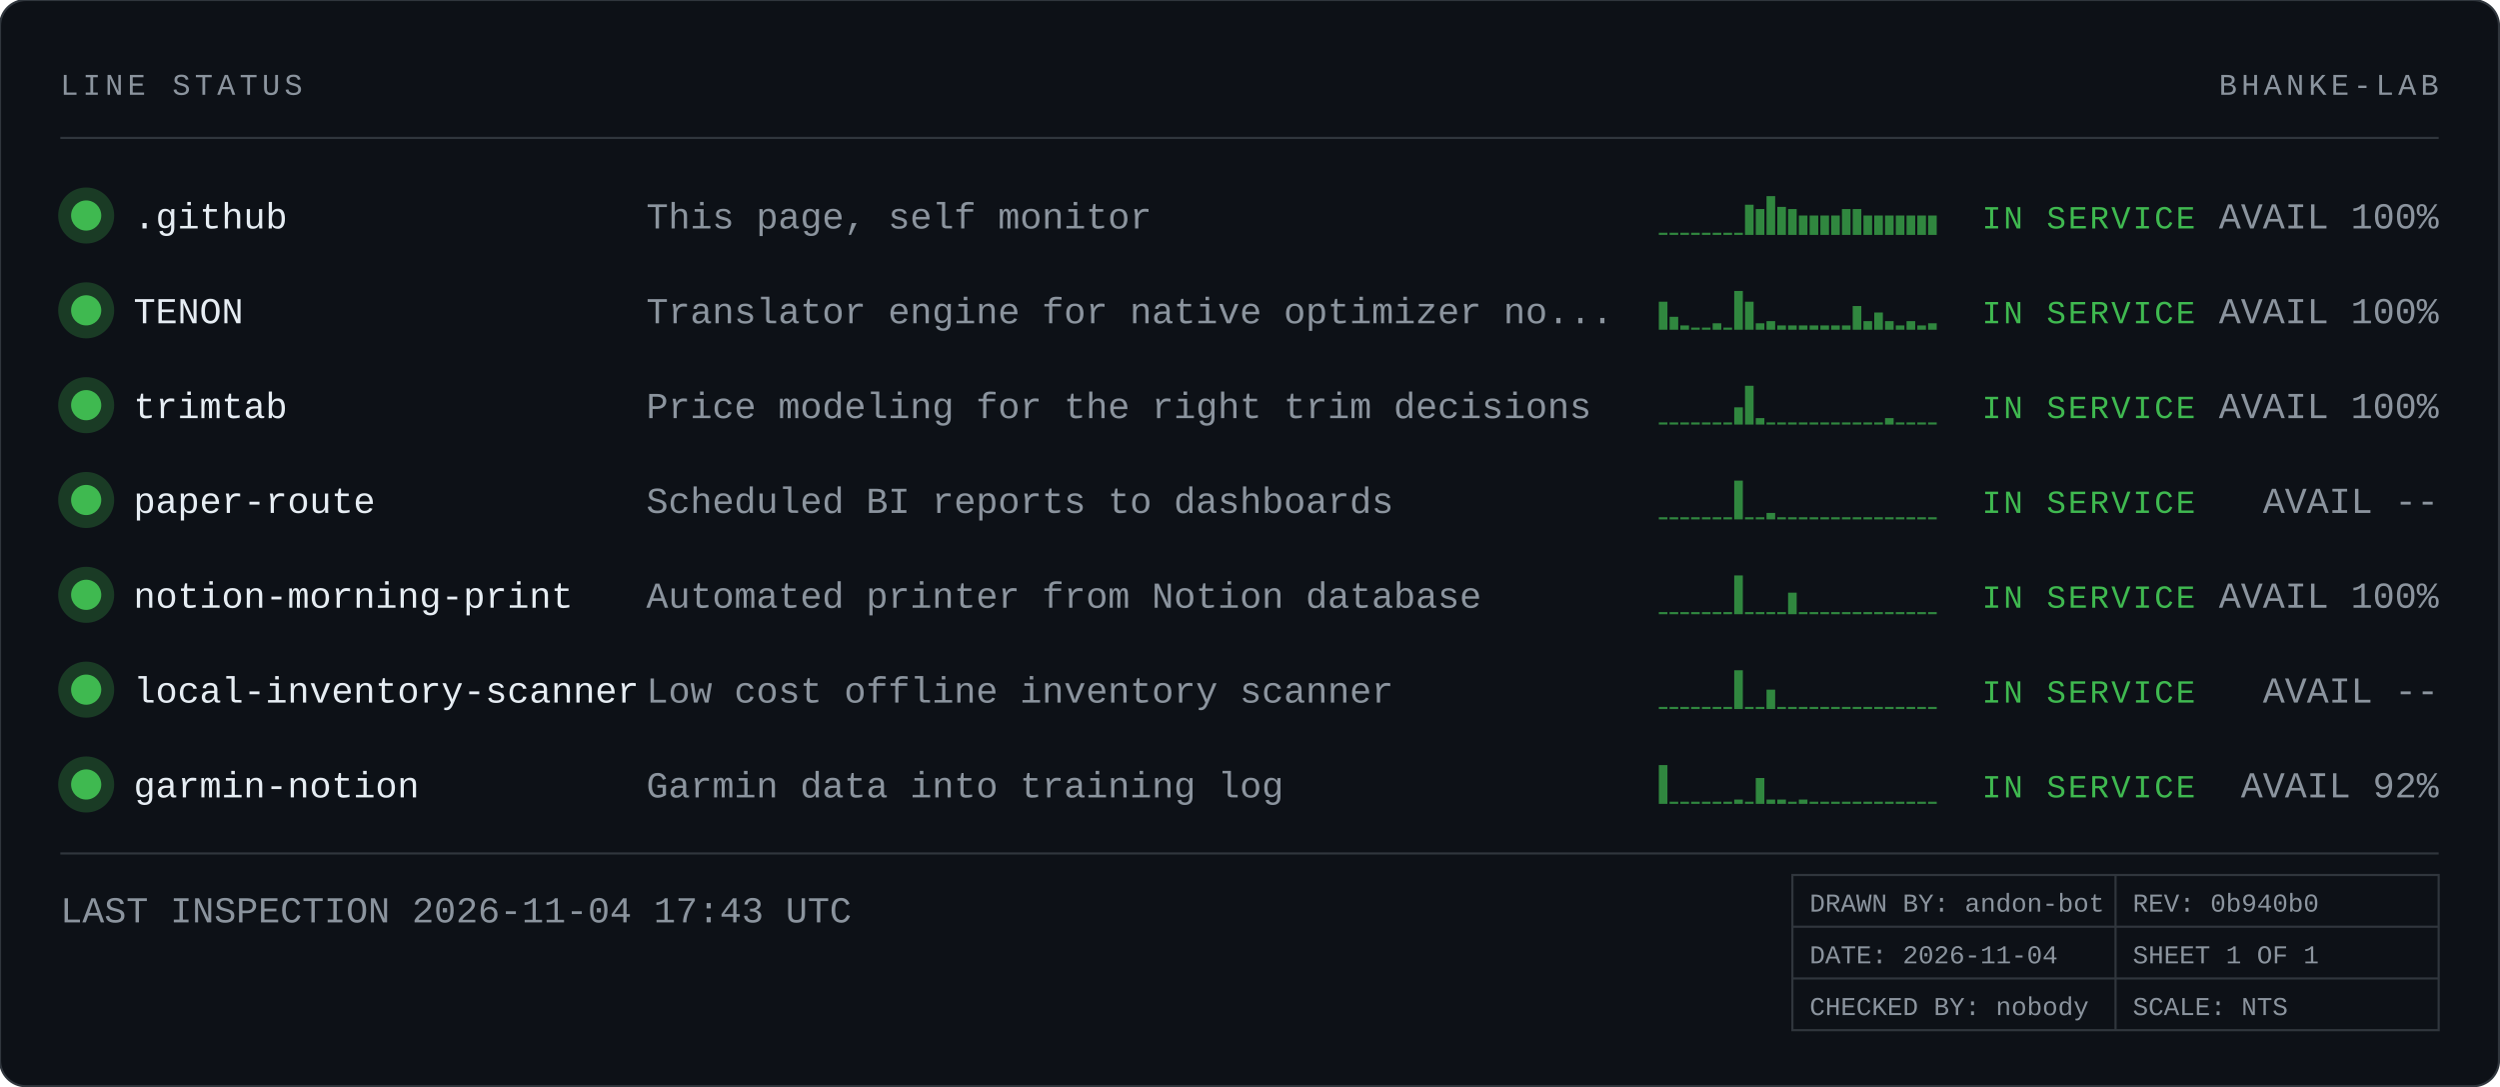
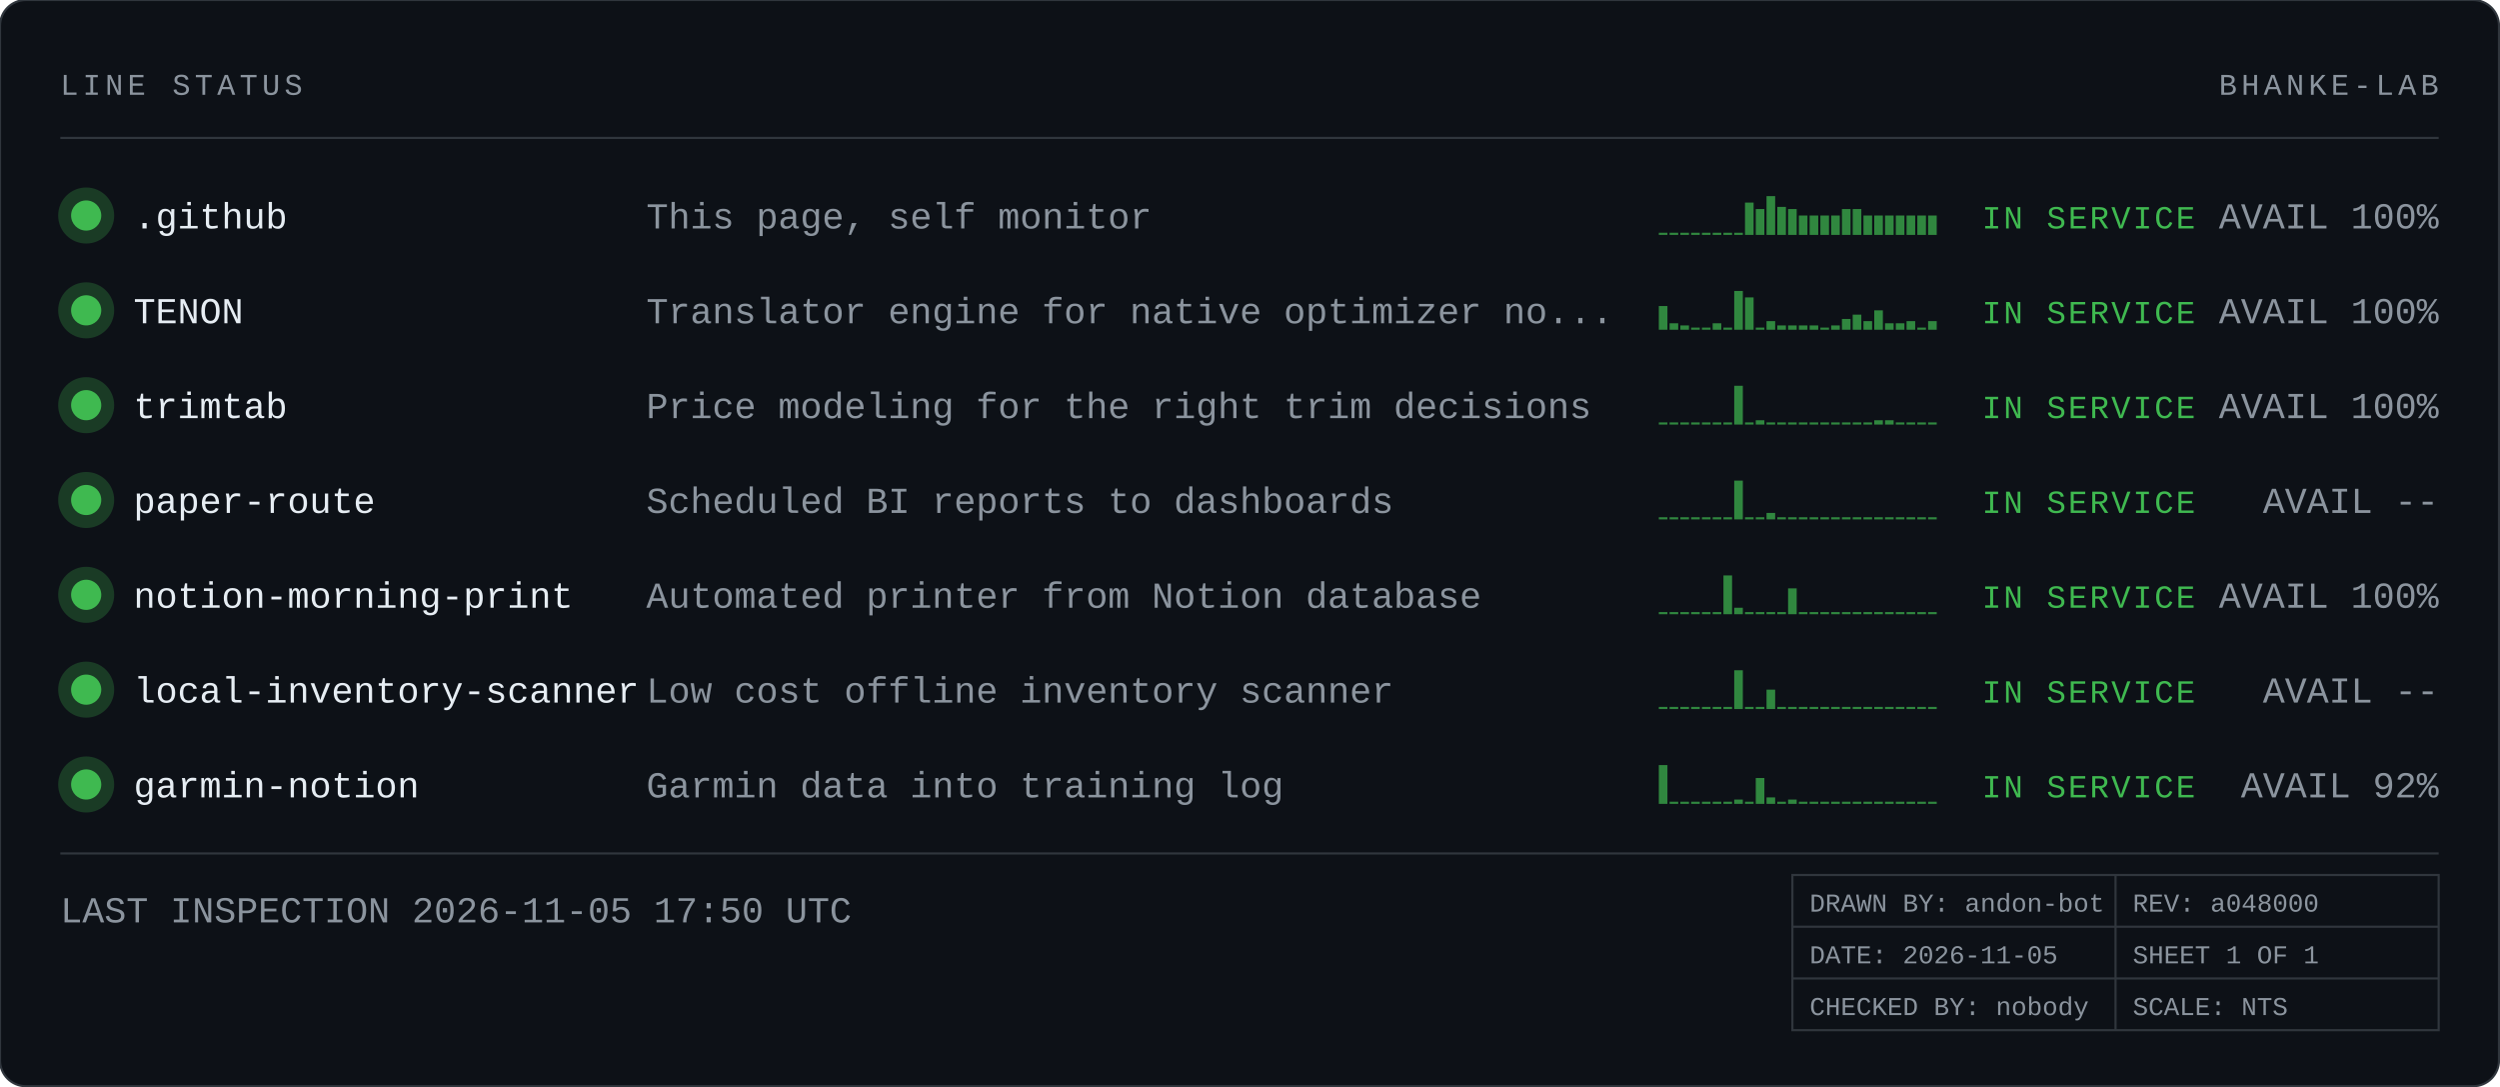
<svg xmlns="http://www.w3.org/2000/svg" width="1160" height="504" viewBox="0 0 1160 504" role="img" aria-label="Andon board">
  <style>
text { font-family: Consolas, 'Courier New', monospace; font-size: 17px; }
.hd { fill: #8b949e; font-size: 14px; letter-spacing: 2px; }
.name { fill: #e6edf3; }
.dim { fill: #8b949e; }
.st { font-size: 15px; letter-spacing: 1px; }
.tb { fill: #8b949e; font-size: 12px; }
</style>
  <rect x="0" y="0" width="1160" height="504" rx="12" fill="#0d1117" stroke="#30363d" />
  <text x="28" y="44" class="hd">LINE STATUS</text>
  <text x="1132" y="44" class="hd" text-anchor="end">BHANKE-LAB</text>
  <line x1="28" y1="64" x2="1132" y2="64" stroke="#30363d" />
  <circle cx="40" cy="100" r="13" fill="#3fb950" opacity="0.25" />
  <circle cx="40" cy="100" r="7" fill="#3fb950" />
  <text x="62" y="106" class="name">.github</text>
  <text x="300" y="106" class="dim">This page, self monitor</text>
  <rect x="770" y="108" width="4" height="1" fill="#3fb950" opacity="0.7" />
  <rect x="775" y="108" width="4" height="1" fill="#3fb950" opacity="0.7" />
  <rect x="780" y="108" width="4" height="1" fill="#3fb950" opacity="0.7" />
  <rect x="785" y="108" width="4" height="1" fill="#3fb950" opacity="0.7" />
  <rect x="790" y="108" width="4" height="1" fill="#3fb950" opacity="0.7" />
  <rect x="795" y="108" width="4" height="1" fill="#3fb950" opacity="0.7" />
  <rect x="800" y="108" width="4" height="1" fill="#3fb950" opacity="0.7" />
  <rect x="805" y="108" width="4" height="1" fill="#3fb950" opacity="0.7" />
-   <rect x="810" y="95" width="4" height="14" fill="#3fb950" opacity="0.7" />
+   <rect x="810" y="94" width="4" height="15" fill="#3fb950" opacity="0.7" />
  <rect x="815" y="97" width="4" height="12" fill="#3fb950" opacity="0.7" />
  <rect x="820" y="91" width="4" height="18" fill="#3fb950" opacity="0.7" />
  <rect x="825" y="96" width="4" height="13" fill="#3fb950" opacity="0.7" />
  <rect x="830" y="97" width="4" height="12" fill="#3fb950" opacity="0.7" />
  <rect x="835" y="100" width="4" height="9" fill="#3fb950" opacity="0.7" />
  <rect x="840" y="100" width="4" height="9" fill="#3fb950" opacity="0.7" />
  <rect x="845" y="100" width="4" height="9" fill="#3fb950" opacity="0.7" />
  <rect x="850" y="100" width="4" height="9" fill="#3fb950" opacity="0.7" />
  <rect x="855" y="97" width="4" height="12" fill="#3fb950" opacity="0.7" />
  <rect x="860" y="97" width="4" height="12" fill="#3fb950" opacity="0.7" />
  <rect x="865" y="100" width="4" height="9" fill="#3fb950" opacity="0.7" />
  <rect x="870" y="100" width="4" height="9" fill="#3fb950" opacity="0.7" />
  <rect x="875" y="100" width="4" height="9" fill="#3fb950" opacity="0.7" />
  <rect x="880" y="100" width="4" height="9" fill="#3fb950" opacity="0.7" />
  <rect x="885" y="100" width="4" height="9" fill="#3fb950" opacity="0.7" />
  <rect x="890" y="100" width="4" height="9" fill="#3fb950" opacity="0.7" />
  <rect x="895" y="100" width="4" height="9" fill="#3fb950" opacity="0.7" />
  <text x="920" y="106" class="st" fill="#3fb950">IN SERVICE</text>
  <text x="1132" y="106" class="dim" text-anchor="end">AVAIL 100%</text>
  <circle cx="40" cy="144" r="13" fill="#3fb950" opacity="0.25" />
  <circle cx="40" cy="144" r="7" fill="#3fb950" />
  <text x="62" y="150" class="name">TENON</text>
  <text x="300" y="150" class="dim">Translator engine for native optimizer no...</text>
-   <rect x="770" y="140" width="4" height="13" fill="#3fb950" opacity="0.7" />
-   <rect x="775" y="147" width="4" height="6" fill="#3fb950" opacity="0.7" />
+   <rect x="770" y="142" width="4" height="11" fill="#3fb950" opacity="0.7" />
+   <rect x="775" y="150" width="4" height="3" fill="#3fb950" opacity="0.7" />
  <rect x="780" y="151" width="4" height="2" fill="#3fb950" opacity="0.7" />
  <rect x="785" y="152" width="4" height="1" fill="#3fb950" opacity="0.7" />
  <rect x="790" y="152" width="4" height="1" fill="#3fb950" opacity="0.7" />
  <rect x="795" y="150" width="4" height="3" fill="#3fb950" opacity="0.7" />
  <rect x="800" y="152" width="4" height="1" fill="#3fb950" opacity="0.7" />
  <rect x="805" y="135" width="4" height="18" fill="#3fb950" opacity="0.7" />
-   <rect x="810" y="140" width="4" height="13" fill="#3fb950" opacity="0.7" />
-   <rect x="815" y="150" width="4" height="3" fill="#3fb950" opacity="0.7" />
+   <rect x="810" y="138" width="4" height="15" fill="#3fb950" opacity="0.7" />
+   <rect x="815" y="152" width="4" height="1" fill="#3fb950" opacity="0.7" />
  <rect x="820" y="149" width="4" height="4" fill="#3fb950" opacity="0.7" />
  <rect x="825" y="151" width="4" height="2" fill="#3fb950" opacity="0.7" />
  <rect x="830" y="151" width="4" height="2" fill="#3fb950" opacity="0.7" />
  <rect x="835" y="151" width="4" height="2" fill="#3fb950" opacity="0.7" />
  <rect x="840" y="151" width="4" height="2" fill="#3fb950" opacity="0.7" />
-   <rect x="845" y="151" width="4" height="2" fill="#3fb950" opacity="0.7" />
+   <rect x="845" y="152" width="4" height="1" fill="#3fb950" opacity="0.7" />
  <rect x="850" y="151" width="4" height="2" fill="#3fb950" opacity="0.7" />
-   <rect x="855" y="151" width="4" height="2" fill="#3fb950" opacity="0.7" />
-   <rect x="860" y="142" width="4" height="11" fill="#3fb950" opacity="0.7" />
+   <rect x="855" y="148" width="4" height="5" fill="#3fb950" opacity="0.7" />
+   <rect x="860" y="146" width="4" height="7" fill="#3fb950" opacity="0.7" />
  <rect x="865" y="149" width="4" height="4" fill="#3fb950" opacity="0.7" />
-   <rect x="870" y="145" width="4" height="8" fill="#3fb950" opacity="0.7" />
-   <rect x="875" y="149" width="4" height="4" fill="#3fb950" opacity="0.7" />
-   <rect x="880" y="151" width="4" height="2" fill="#3fb950" opacity="0.7" />
+   <rect x="870" y="144" width="4" height="9" fill="#3fb950" opacity="0.7" />
+   <rect x="875" y="150" width="4" height="3" fill="#3fb950" opacity="0.7" />
+   <rect x="880" y="150" width="4" height="3" fill="#3fb950" opacity="0.7" />
  <rect x="885" y="149" width="4" height="4" fill="#3fb950" opacity="0.7" />
-   <rect x="890" y="151" width="4" height="2" fill="#3fb950" opacity="0.7" />
-   <rect x="895" y="150" width="4" height="3" fill="#3fb950" opacity="0.7" />
+   <rect x="890" y="152" width="4" height="1" fill="#3fb950" opacity="0.7" />
+   <rect x="895" y="149" width="4" height="4" fill="#3fb950" opacity="0.7" />
  <text x="920" y="150" class="st" fill="#3fb950">IN SERVICE</text>
  <text x="1132" y="150" class="dim" text-anchor="end">AVAIL 100%</text>
  <circle cx="40" cy="188" r="13" fill="#3fb950" opacity="0.25" />
  <circle cx="40" cy="188" r="7" fill="#3fb950" />
  <text x="62" y="194" class="name">trimtab</text>
  <text x="300" y="194" class="dim">Price modeling for the right trim decisions</text>
  <rect x="770" y="196" width="4" height="1" fill="#3fb950" opacity="0.7" />
  <rect x="775" y="196" width="4" height="1" fill="#3fb950" opacity="0.7" />
  <rect x="780" y="196" width="4" height="1" fill="#3fb950" opacity="0.7" />
  <rect x="785" y="196" width="4" height="1" fill="#3fb950" opacity="0.7" />
  <rect x="790" y="196" width="4" height="1" fill="#3fb950" opacity="0.7" />
  <rect x="795" y="196" width="4" height="1" fill="#3fb950" opacity="0.7" />
  <rect x="800" y="196" width="4" height="1" fill="#3fb950" opacity="0.7" />
-   <rect x="805" y="189" width="4" height="8" fill="#3fb950" opacity="0.7" />
-   <rect x="810" y="179" width="4" height="18" fill="#3fb950" opacity="0.7" />
-   <rect x="815" y="194" width="4" height="3" fill="#3fb950" opacity="0.7" />
+   <rect x="805" y="179" width="4" height="18" fill="#3fb950" opacity="0.7" />
+   <rect x="810" y="196" width="4" height="1" fill="#3fb950" opacity="0.7" />
+   <rect x="815" y="195" width="4" height="2" fill="#3fb950" opacity="0.7" />
  <rect x="820" y="196" width="4" height="1" fill="#3fb950" opacity="0.7" />
  <rect x="825" y="196" width="4" height="1" fill="#3fb950" opacity="0.7" />
  <rect x="830" y="196" width="4" height="1" fill="#3fb950" opacity="0.7" />
  <rect x="835" y="196" width="4" height="1" fill="#3fb950" opacity="0.7" />
  <rect x="840" y="196" width="4" height="1" fill="#3fb950" opacity="0.7" />
  <rect x="845" y="196" width="4" height="1" fill="#3fb950" opacity="0.7" />
  <rect x="850" y="196" width="4" height="1" fill="#3fb950" opacity="0.7" />
  <rect x="855" y="196" width="4" height="1" fill="#3fb950" opacity="0.7" />
  <rect x="860" y="196" width="4" height="1" fill="#3fb950" opacity="0.7" />
  <rect x="865" y="196" width="4" height="1" fill="#3fb950" opacity="0.7" />
-   <rect x="870" y="196" width="4" height="1" fill="#3fb950" opacity="0.7" />
-   <rect x="875" y="194" width="4" height="3" fill="#3fb950" opacity="0.7" />
+   <rect x="870" y="195" width="4" height="2" fill="#3fb950" opacity="0.7" />
+   <rect x="875" y="195" width="4" height="2" fill="#3fb950" opacity="0.7" />
  <rect x="880" y="196" width="4" height="1" fill="#3fb950" opacity="0.7" />
  <rect x="885" y="196" width="4" height="1" fill="#3fb950" opacity="0.7" />
  <rect x="890" y="196" width="4" height="1" fill="#3fb950" opacity="0.7" />
  <rect x="895" y="196" width="4" height="1" fill="#3fb950" opacity="0.7" />
  <text x="920" y="194" class="st" fill="#3fb950">IN SERVICE</text>
  <text x="1132" y="194" class="dim" text-anchor="end">AVAIL 100%</text>
  <circle cx="40" cy="232" r="13" fill="#3fb950" opacity="0.25" />
  <circle cx="40" cy="232" r="7" fill="#3fb950" />
  <text x="62" y="238" class="name">paper-route</text>
  <text x="300" y="238" class="dim">Scheduled BI reports to dashboards</text>
  <rect x="770" y="240" width="4" height="1" fill="#3fb950" opacity="0.7" />
  <rect x="775" y="240" width="4" height="1" fill="#3fb950" opacity="0.7" />
  <rect x="780" y="240" width="4" height="1" fill="#3fb950" opacity="0.7" />
  <rect x="785" y="240" width="4" height="1" fill="#3fb950" opacity="0.7" />
  <rect x="790" y="240" width="4" height="1" fill="#3fb950" opacity="0.7" />
  <rect x="795" y="240" width="4" height="1" fill="#3fb950" opacity="0.7" />
  <rect x="800" y="240" width="4" height="1" fill="#3fb950" opacity="0.7" />
  <rect x="805" y="223" width="4" height="18" fill="#3fb950" opacity="0.7" />
  <rect x="810" y="240" width="4" height="1" fill="#3fb950" opacity="0.7" />
  <rect x="815" y="240" width="4" height="1" fill="#3fb950" opacity="0.7" />
  <rect x="820" y="238" width="4" height="3" fill="#3fb950" opacity="0.7" />
  <rect x="825" y="240" width="4" height="1" fill="#3fb950" opacity="0.7" />
  <rect x="830" y="240" width="4" height="1" fill="#3fb950" opacity="0.7" />
  <rect x="835" y="240" width="4" height="1" fill="#3fb950" opacity="0.7" />
  <rect x="840" y="240" width="4" height="1" fill="#3fb950" opacity="0.7" />
  <rect x="845" y="240" width="4" height="1" fill="#3fb950" opacity="0.7" />
  <rect x="850" y="240" width="4" height="1" fill="#3fb950" opacity="0.7" />
  <rect x="855" y="240" width="4" height="1" fill="#3fb950" opacity="0.7" />
  <rect x="860" y="240" width="4" height="1" fill="#3fb950" opacity="0.7" />
  <rect x="865" y="240" width="4" height="1" fill="#3fb950" opacity="0.7" />
  <rect x="870" y="240" width="4" height="1" fill="#3fb950" opacity="0.7" />
  <rect x="875" y="240" width="4" height="1" fill="#3fb950" opacity="0.7" />
  <rect x="880" y="240" width="4" height="1" fill="#3fb950" opacity="0.7" />
  <rect x="885" y="240" width="4" height="1" fill="#3fb950" opacity="0.7" />
  <rect x="890" y="240" width="4" height="1" fill="#3fb950" opacity="0.7" />
  <rect x="895" y="240" width="4" height="1" fill="#3fb950" opacity="0.7" />
  <text x="920" y="238" class="st" fill="#3fb950">IN SERVICE</text>
  <text x="1132" y="238" class="dim" text-anchor="end">AVAIL --</text>
  <circle cx="40" cy="276" r="13" fill="#3fb950" opacity="0.25" />
  <circle cx="40" cy="276" r="7" fill="#3fb950" />
  <text x="62" y="282" class="name">notion-morning-print</text>
  <text x="300" y="282" class="dim">Automated printer from Notion database</text>
  <rect x="770" y="284" width="4" height="1" fill="#3fb950" opacity="0.7" />
  <rect x="775" y="284" width="4" height="1" fill="#3fb950" opacity="0.7" />
  <rect x="780" y="284" width="4" height="1" fill="#3fb950" opacity="0.7" />
  <rect x="785" y="284" width="4" height="1" fill="#3fb950" opacity="0.7" />
  <rect x="790" y="284" width="4" height="1" fill="#3fb950" opacity="0.7" />
  <rect x="795" y="284" width="4" height="1" fill="#3fb950" opacity="0.7" />
-   <rect x="800" y="284" width="4" height="1" fill="#3fb950" opacity="0.7" />
-   <rect x="805" y="267" width="4" height="18" fill="#3fb950" opacity="0.7" />
+   <rect x="800" y="267" width="4" height="18" fill="#3fb950" opacity="0.7" />
+   <rect x="805" y="282" width="4" height="3" fill="#3fb950" opacity="0.7" />
  <rect x="810" y="284" width="4" height="1" fill="#3fb950" opacity="0.7" />
  <rect x="815" y="284" width="4" height="1" fill="#3fb950" opacity="0.7" />
  <rect x="820" y="284" width="4" height="1" fill="#3fb950" opacity="0.7" />
  <rect x="825" y="284" width="4" height="1" fill="#3fb950" opacity="0.7" />
-   <rect x="830" y="275" width="4" height="10" fill="#3fb950" opacity="0.7" />
+   <rect x="830" y="273" width="4" height="12" fill="#3fb950" opacity="0.7" />
  <rect x="835" y="284" width="4" height="1" fill="#3fb950" opacity="0.7" />
  <rect x="840" y="284" width="4" height="1" fill="#3fb950" opacity="0.7" />
  <rect x="845" y="284" width="4" height="1" fill="#3fb950" opacity="0.7" />
  <rect x="850" y="284" width="4" height="1" fill="#3fb950" opacity="0.7" />
  <rect x="855" y="284" width="4" height="1" fill="#3fb950" opacity="0.7" />
  <rect x="860" y="284" width="4" height="1" fill="#3fb950" opacity="0.7" />
  <rect x="865" y="284" width="4" height="1" fill="#3fb950" opacity="0.7" />
  <rect x="870" y="284" width="4" height="1" fill="#3fb950" opacity="0.7" />
  <rect x="875" y="284" width="4" height="1" fill="#3fb950" opacity="0.7" />
  <rect x="880" y="284" width="4" height="1" fill="#3fb950" opacity="0.7" />
  <rect x="885" y="284" width="4" height="1" fill="#3fb950" opacity="0.7" />
  <rect x="890" y="284" width="4" height="1" fill="#3fb950" opacity="0.7" />
  <rect x="895" y="284" width="4" height="1" fill="#3fb950" opacity="0.7" />
  <text x="920" y="282" class="st" fill="#3fb950">IN SERVICE</text>
  <text x="1132" y="282" class="dim" text-anchor="end">AVAIL 100%</text>
  <circle cx="40" cy="320" r="13" fill="#3fb950" opacity="0.25" />
  <circle cx="40" cy="320" r="7" fill="#3fb950" />
  <text x="62" y="326" class="name">local-inventory-scanner</text>
  <text x="300" y="326" class="dim">Low cost offline inventory scanner</text>
  <rect x="770" y="328" width="4" height="1" fill="#3fb950" opacity="0.7" />
  <rect x="775" y="328" width="4" height="1" fill="#3fb950" opacity="0.7" />
  <rect x="780" y="328" width="4" height="1" fill="#3fb950" opacity="0.7" />
  <rect x="785" y="328" width="4" height="1" fill="#3fb950" opacity="0.7" />
  <rect x="790" y="328" width="4" height="1" fill="#3fb950" opacity="0.7" />
  <rect x="795" y="328" width="4" height="1" fill="#3fb950" opacity="0.7" />
  <rect x="800" y="328" width="4" height="1" fill="#3fb950" opacity="0.7" />
  <rect x="805" y="311" width="4" height="18" fill="#3fb950" opacity="0.7" />
  <rect x="810" y="328" width="4" height="1" fill="#3fb950" opacity="0.7" />
  <rect x="815" y="328" width="4" height="1" fill="#3fb950" opacity="0.7" />
  <rect x="820" y="320" width="4" height="9" fill="#3fb950" opacity="0.7" />
  <rect x="825" y="328" width="4" height="1" fill="#3fb950" opacity="0.7" />
  <rect x="830" y="328" width="4" height="1" fill="#3fb950" opacity="0.7" />
  <rect x="835" y="328" width="4" height="1" fill="#3fb950" opacity="0.7" />
  <rect x="840" y="328" width="4" height="1" fill="#3fb950" opacity="0.7" />
  <rect x="845" y="328" width="4" height="1" fill="#3fb950" opacity="0.7" />
  <rect x="850" y="328" width="4" height="1" fill="#3fb950" opacity="0.7" />
  <rect x="855" y="328" width="4" height="1" fill="#3fb950" opacity="0.7" />
  <rect x="860" y="328" width="4" height="1" fill="#3fb950" opacity="0.7" />
  <rect x="865" y="328" width="4" height="1" fill="#3fb950" opacity="0.7" />
  <rect x="870" y="328" width="4" height="1" fill="#3fb950" opacity="0.7" />
  <rect x="875" y="328" width="4" height="1" fill="#3fb950" opacity="0.7" />
  <rect x="880" y="328" width="4" height="1" fill="#3fb950" opacity="0.7" />
  <rect x="885" y="328" width="4" height="1" fill="#3fb950" opacity="0.7" />
  <rect x="890" y="328" width="4" height="1" fill="#3fb950" opacity="0.7" />
  <rect x="895" y="328" width="4" height="1" fill="#3fb950" opacity="0.7" />
  <text x="920" y="326" class="st" fill="#3fb950">IN SERVICE</text>
  <text x="1132" y="326" class="dim" text-anchor="end">AVAIL --</text>
  <circle cx="40" cy="364" r="13" fill="#3fb950" opacity="0.25" />
  <circle cx="40" cy="364" r="7" fill="#3fb950" />
  <text x="62" y="370" class="name">garmin-notion</text>
  <text x="300" y="370" class="dim">Garmin data into training log</text>
  <rect x="770" y="355" width="4" height="18" fill="#3fb950" opacity="0.7" />
  <rect x="775" y="372" width="4" height="1" fill="#3fb950" opacity="0.7" />
  <rect x="780" y="372" width="4" height="1" fill="#3fb950" opacity="0.7" />
  <rect x="785" y="372" width="4" height="1" fill="#3fb950" opacity="0.7" />
  <rect x="790" y="372" width="4" height="1" fill="#3fb950" opacity="0.7" />
  <rect x="795" y="372" width="4" height="1" fill="#3fb950" opacity="0.7" />
  <rect x="800" y="372" width="4" height="1" fill="#3fb950" opacity="0.7" />
  <rect x="805" y="371" width="4" height="2" fill="#3fb950" opacity="0.7" />
  <rect x="810" y="372" width="4" height="1" fill="#3fb950" opacity="0.7" />
  <rect x="815" y="361" width="4" height="12" fill="#3fb950" opacity="0.7" />
-   <rect x="820" y="371" width="4" height="2" fill="#3fb950" opacity="0.7" />
-   <rect x="825" y="371" width="4" height="2" fill="#3fb950" opacity="0.7" />
-   <rect x="830" y="372" width="4" height="1" fill="#3fb950" opacity="0.7" />
-   <rect x="835" y="371" width="4" height="2" fill="#3fb950" opacity="0.7" />
+   <rect x="820" y="370" width="4" height="3" fill="#3fb950" opacity="0.7" />
+   <rect x="825" y="372" width="4" height="1" fill="#3fb950" opacity="0.7" />
+   <rect x="830" y="371" width="4" height="2" fill="#3fb950" opacity="0.7" />
+   <rect x="835" y="372" width="4" height="1" fill="#3fb950" opacity="0.7" />
  <rect x="840" y="372" width="4" height="1" fill="#3fb950" opacity="0.7" />
  <rect x="845" y="372" width="4" height="1" fill="#3fb950" opacity="0.7" />
  <rect x="850" y="372" width="4" height="1" fill="#3fb950" opacity="0.7" />
  <rect x="855" y="372" width="4" height="1" fill="#3fb950" opacity="0.7" />
  <rect x="860" y="372" width="4" height="1" fill="#3fb950" opacity="0.7" />
  <rect x="865" y="372" width="4" height="1" fill="#3fb950" opacity="0.7" />
  <rect x="870" y="372" width="4" height="1" fill="#3fb950" opacity="0.7" />
  <rect x="875" y="372" width="4" height="1" fill="#3fb950" opacity="0.7" />
  <rect x="880" y="372" width="4" height="1" fill="#3fb950" opacity="0.7" />
  <rect x="885" y="372" width="4" height="1" fill="#3fb950" opacity="0.7" />
  <rect x="890" y="372" width="4" height="1" fill="#3fb950" opacity="0.7" />
  <rect x="895" y="372" width="4" height="1" fill="#3fb950" opacity="0.7" />
  <text x="920" y="370" class="st" fill="#3fb950">IN SERVICE</text>
  <text x="1132" y="370" class="dim" text-anchor="end">AVAIL 92%</text>
  <line x1="28" y1="396" x2="1132" y2="396" stroke="#30363d" />
-   <text x="28" y="428" class="dim">LAST INSPECTION 2026-11-04 17:43 UTC</text>
+   <text x="28" y="428" class="dim">LAST INSPECTION 2026-11-05 17:50 UTC</text>
  <rect x="832" y="406" width="300" height="72" fill="none" stroke="#30363d" />
  <line x1="832" y1="430" x2="1132" y2="430" stroke="#30363d" />
  <line x1="832" y1="454" x2="1132" y2="454" stroke="#30363d" />
  <line x1="982" y1="406" x2="982" y2="478" stroke="#30363d" />
  <text x="840" y="423" class="tb">DRAWN BY: andon-bot</text>
-   <text x="990" y="423" class="tb">REV: 0b940b0</text>
-   <text x="840" y="447" class="tb">DATE: 2026-11-04</text>
+   <text x="990" y="423" class="tb">REV: a048000</text>
+   <text x="840" y="447" class="tb">DATE: 2026-11-05</text>
  <text x="990" y="447" class="tb">SHEET 1 OF 1</text>
  <text x="840" y="471" class="tb">CHECKED BY: nobody</text>
  <text x="990" y="471" class="tb">SCALE: NTS</text>
</svg>
